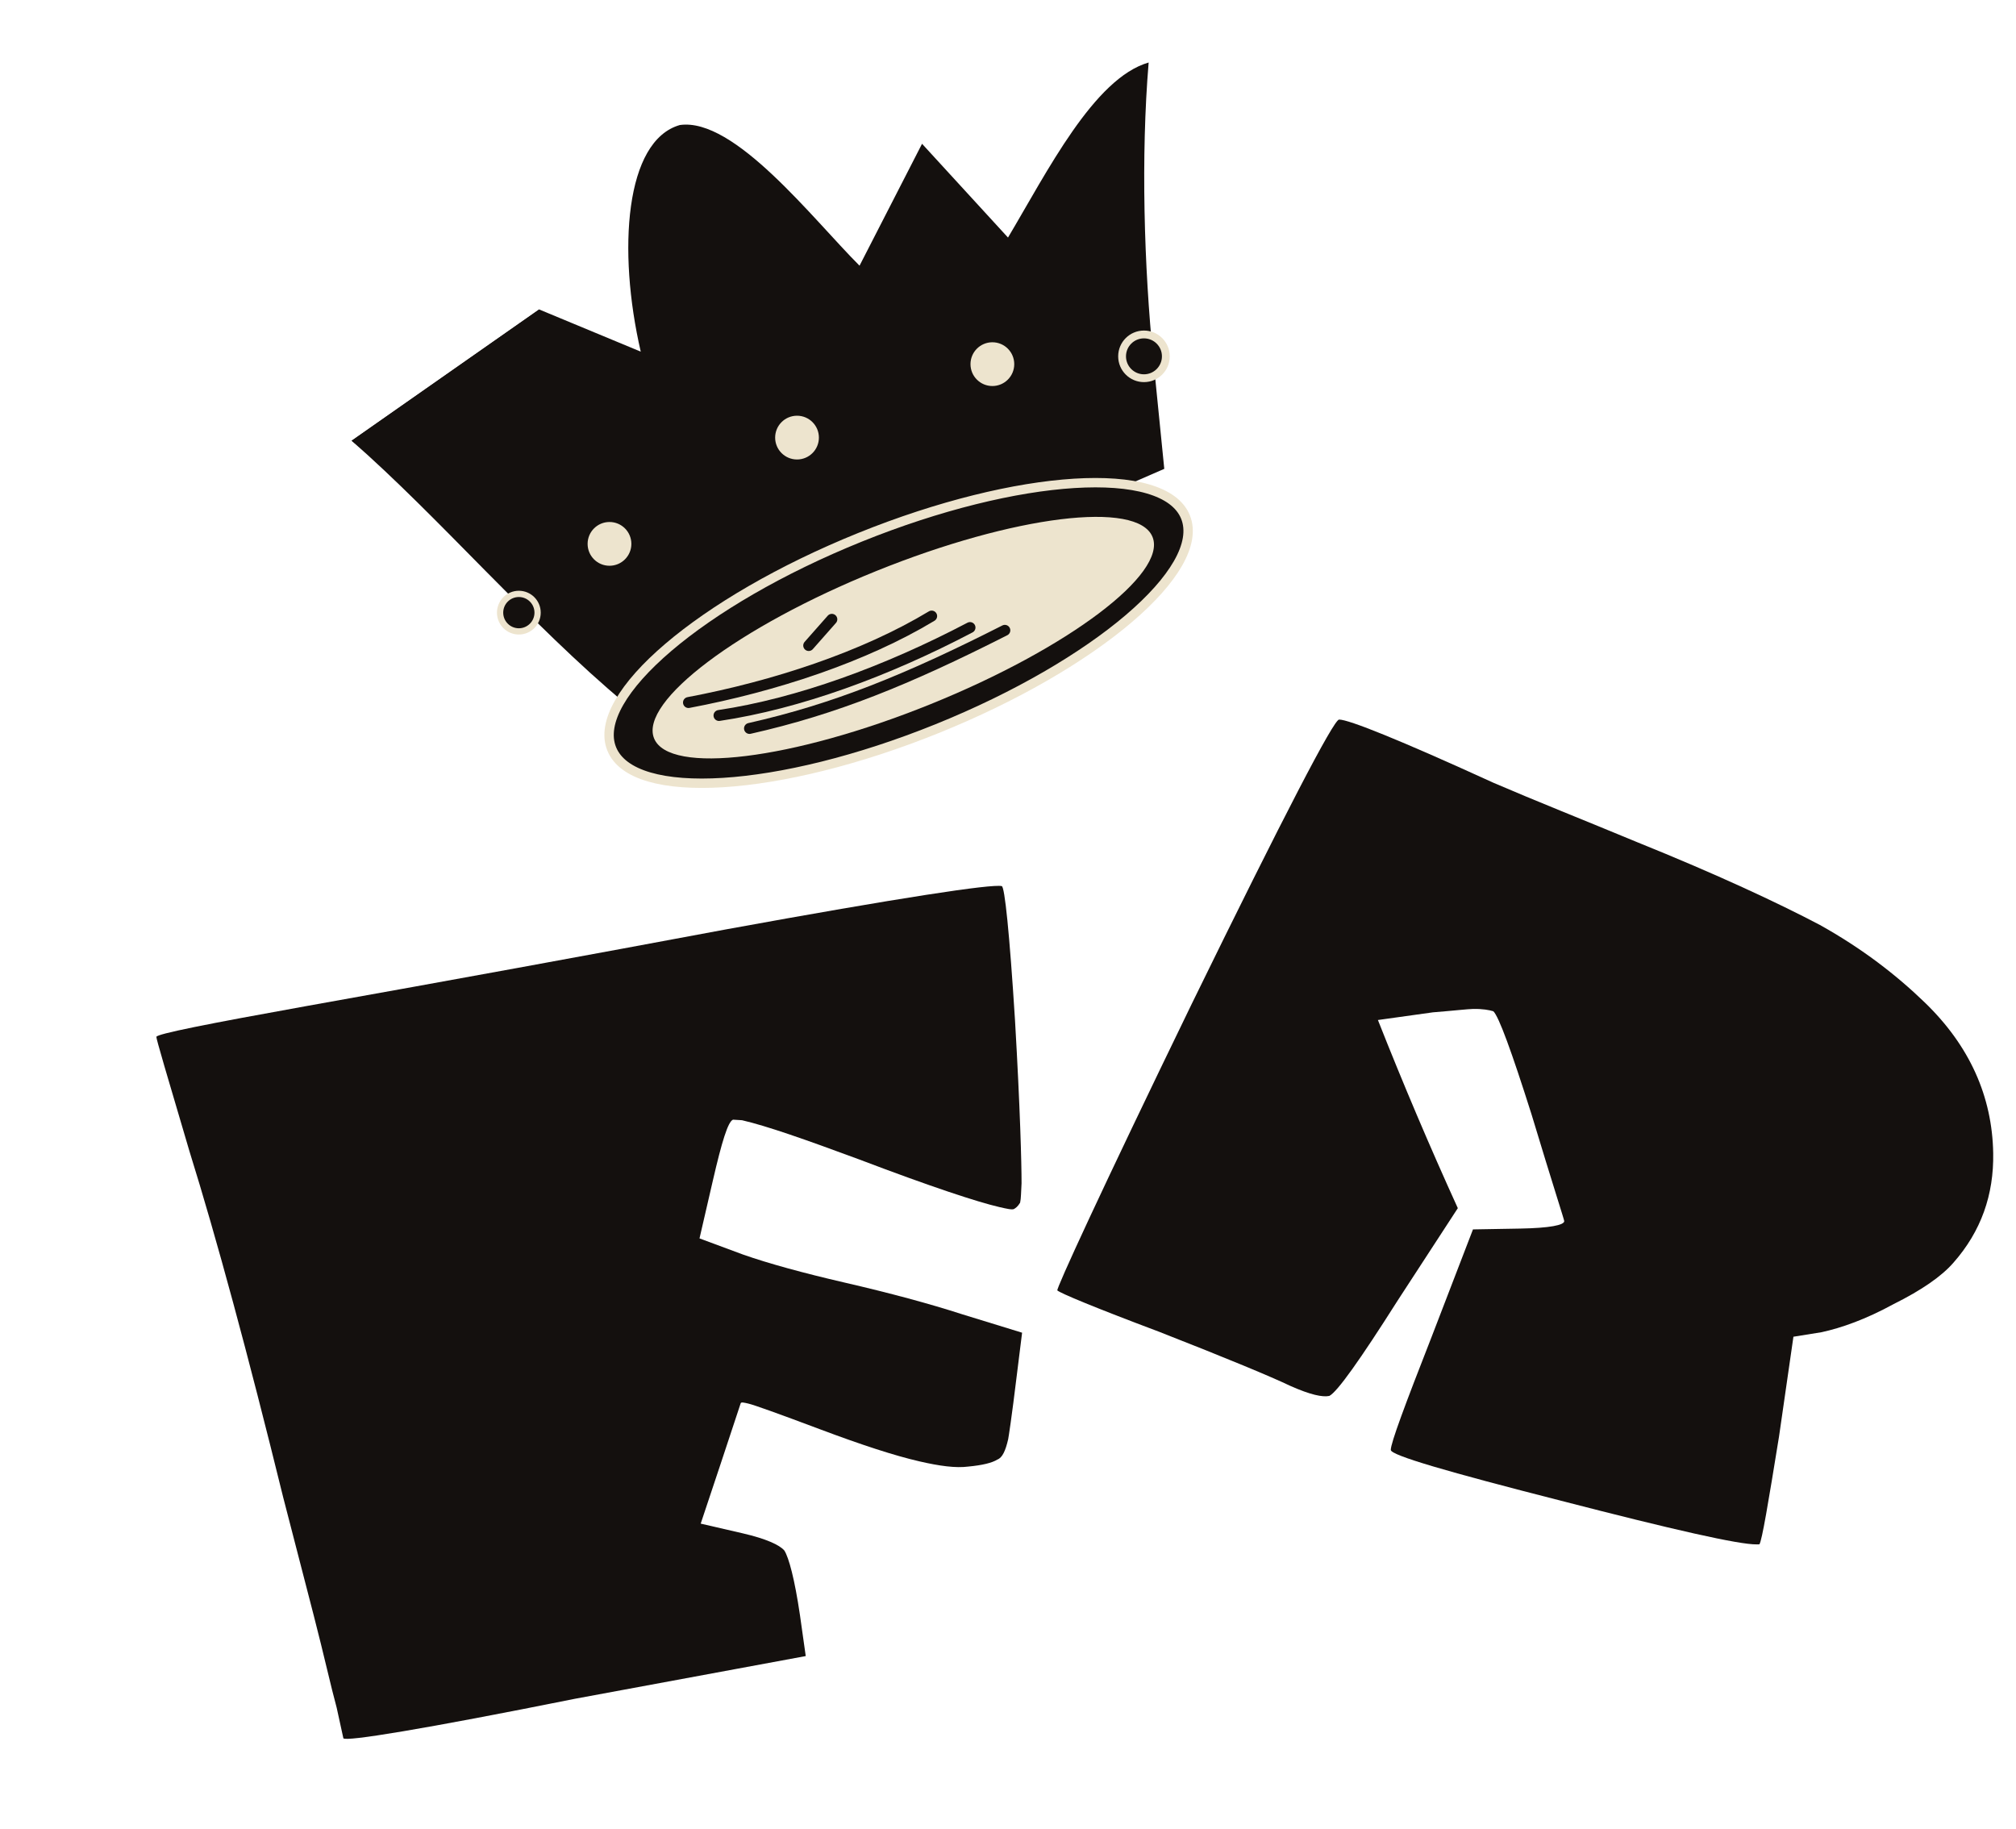
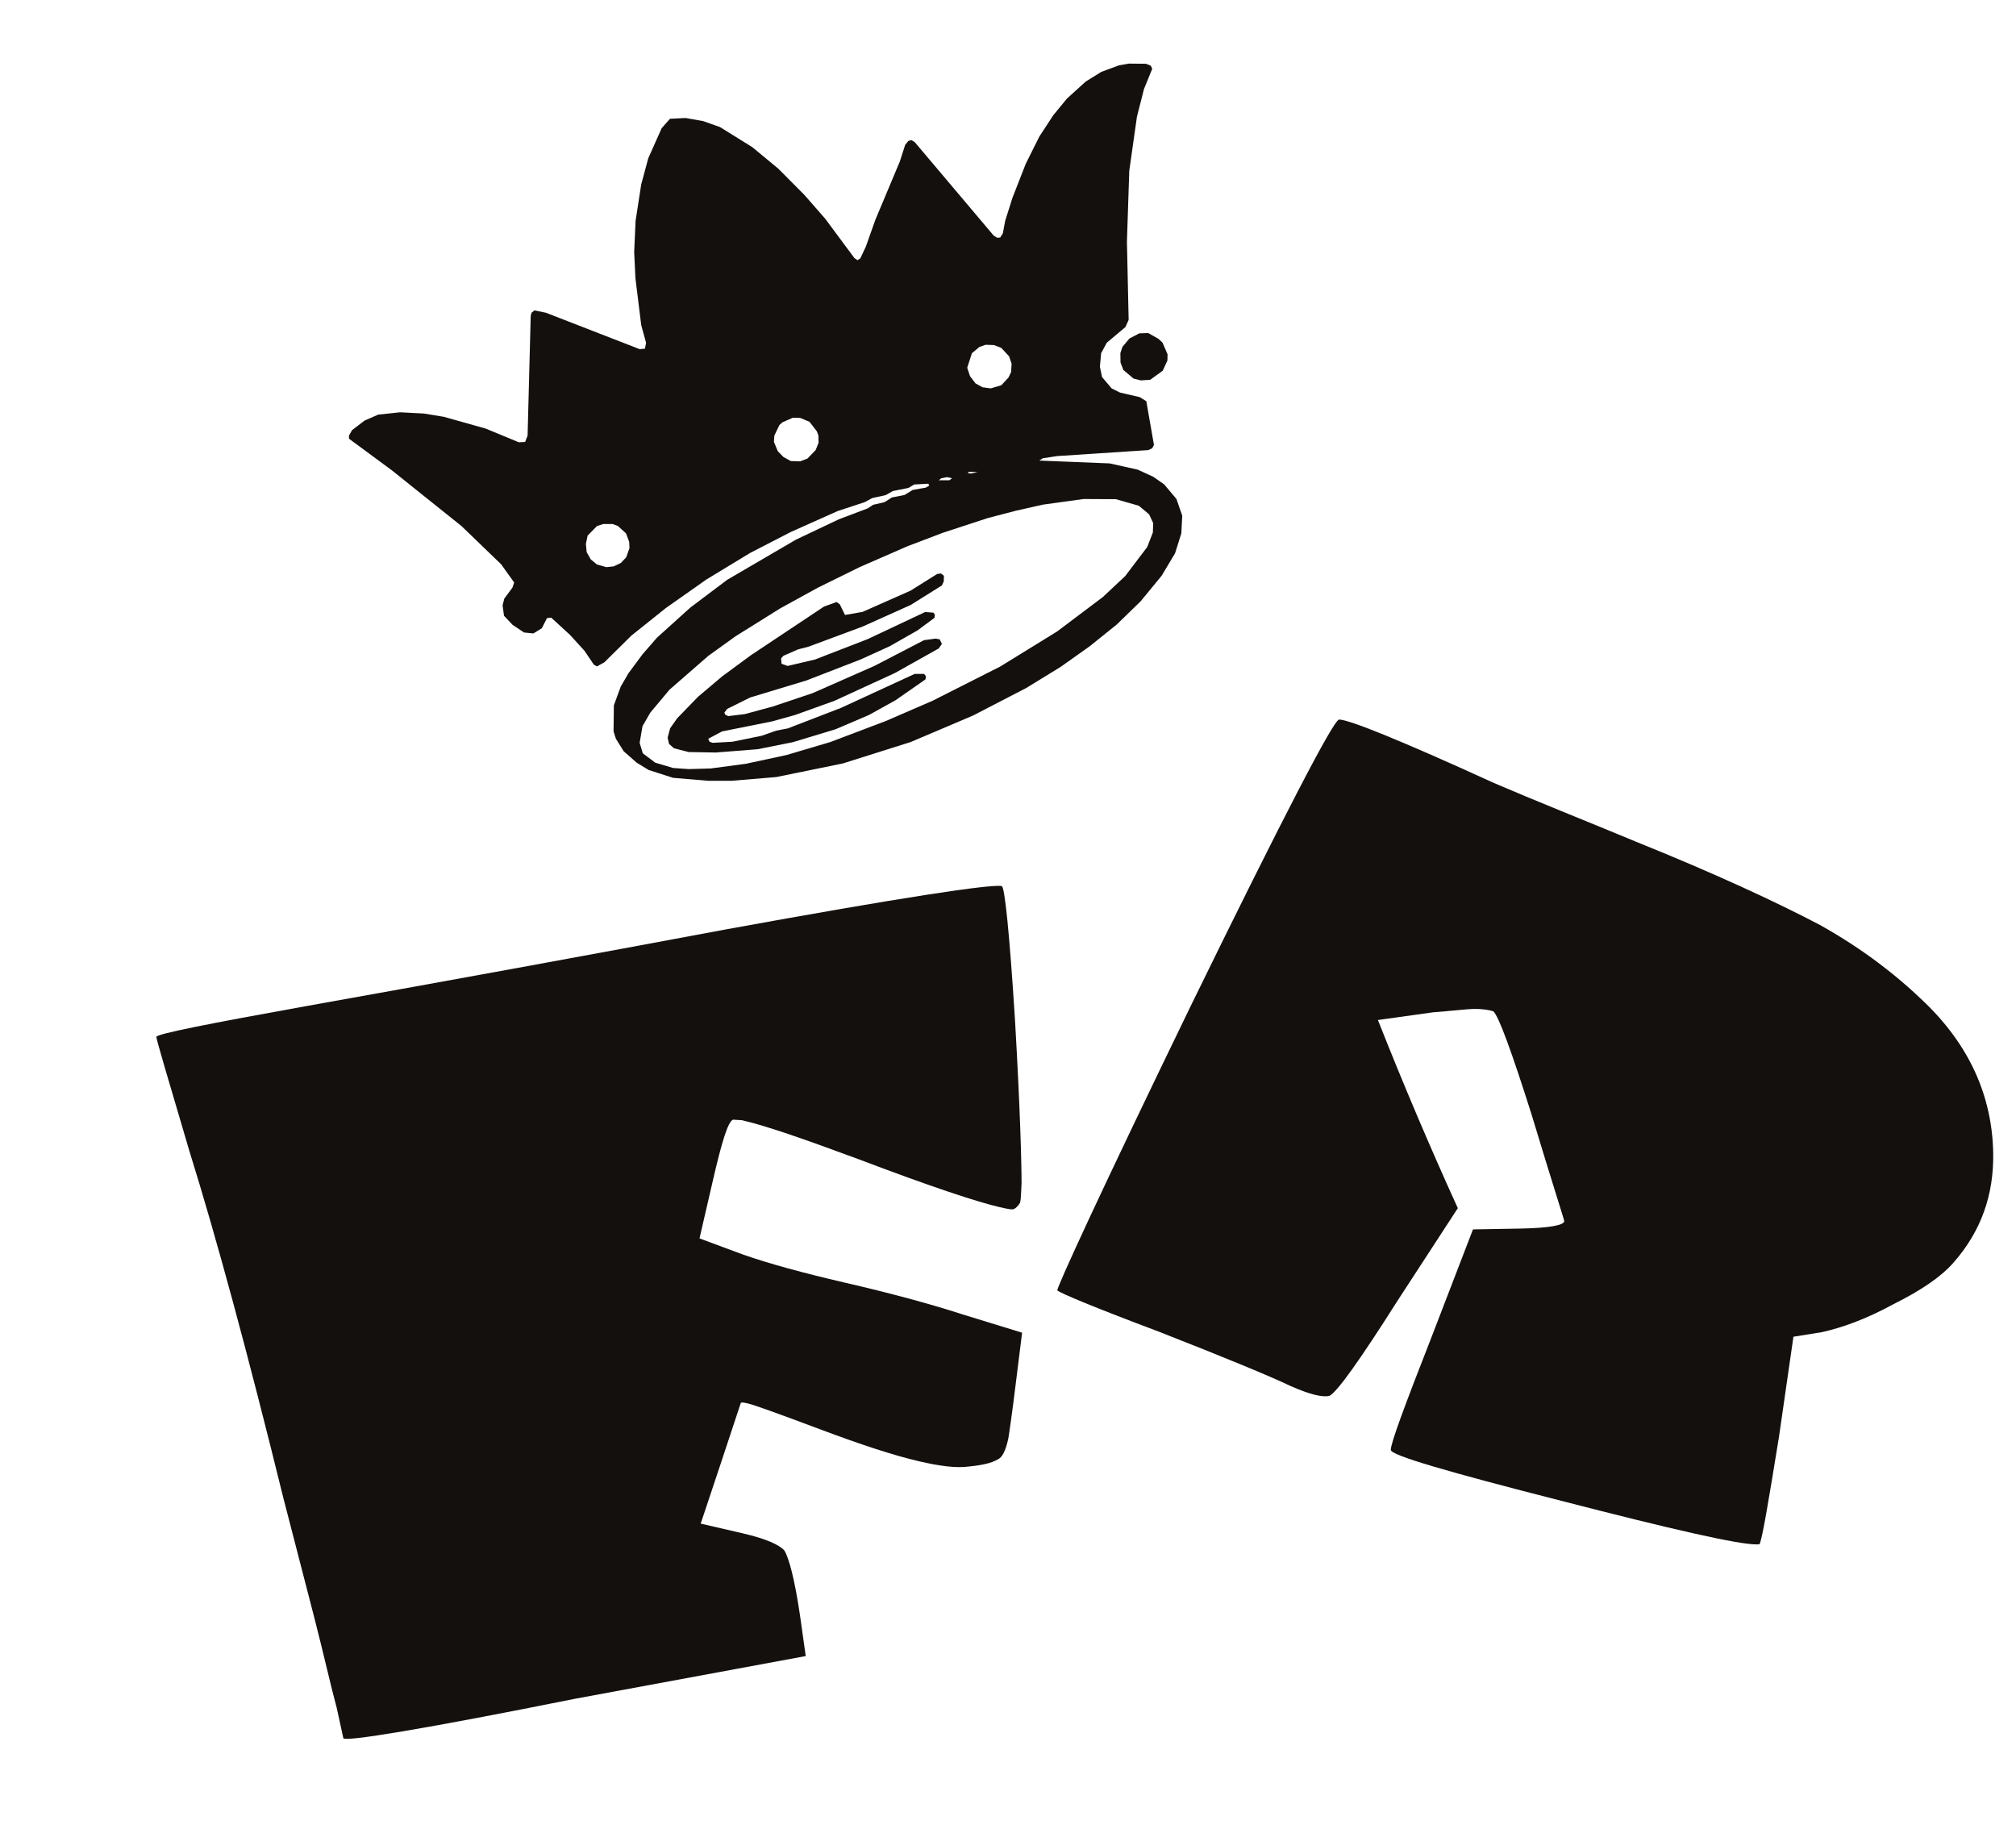
<svg xmlns="http://www.w3.org/2000/svg" viewBox="370 70 1290 1170" role="img" aria-label="Fichín Ricotero">
-   <g transform="translate(590,100)">
-     <path fill="#14100e" d="M5,252 L125,168 L190,195 C175,130 180,60 215,50 C250,45 300,110 330,140 L370,62 L425,122 C450,80 480,20 515,10 C510,70 512,140 518,200 L525,270 L180,420 C120,370 60,300 5,252 Z" />
-     <path fill="#14100e" d="M5,252 L125,168 L150,200 L120,330 C80,310 40,280 5,252 Z" />
-     <ellipse cx="355" cy="375" rx="198" ry="66" transform="rotate(-22 355 375)" fill="#14100e" stroke="#ede4ce" stroke-width="6" />
-     <ellipse cx="358" cy="378" rx="172" ry="46" transform="rotate(-22 358 378)" fill="#ede4ce" />
-     <g fill="none" stroke="#14100e" stroke-width="7" stroke-linecap="round" transform="rotate(-22 358 378)">
-       <path d="M230,380 C280,392 340,394 400,388" />
-       <path d="M215,365 C270,376 330,380 380,372" />
-       <path d="M245,395 C300,404 350,404 420,398" />
-       <path d="M300,360 L320,350" />
-     </g>
-     <circle cx="170" cy="318" r="14" fill="#ede4ce" />
-     <circle cx="290" cy="250" r="14" fill="#ede4ce" />
-     <circle cx="415" cy="203" r="14" fill="#ede4ce" />
-     <circle cx="512" cy="198" r="14" fill="#14100e" stroke="#ede4ce" stroke-width="5" />
-     <circle cx="112" cy="362" r="12" fill="#14100e" stroke="#ede4ce" stroke-width="4" />
-   </g>
+   <path fill="#14100e" fill-rule="evenodd" d="M1092.4,110.7L1103.3,110.8L1106.3,112.0L1107.3,114.0L1102.0,127.0L1097.5,144.7L1092.6,179.3L1091.1,224.7L1092.2,274.7L1090.1,279.3L1078.2,289.3L1074.6,296.0L1073.8,304.7L1075.2,311.3L1081.3,318.5L1086.7,321.2L1099.3,324.1L1103.5,326.7L1108.4,354.7L1107.3,356.8L1104.7,358.0L1046.7,361.8L1037.3,363.2L1035.0,364.7L1080.0,366.5L1098.0,370.5L1108.0,375.1L1115.0,380.0L1122.8,389.3L1126.5,400.0L1125.9,411.3L1121.9,424.0L1113.3,438.4L1099.9,454.7L1084.7,469.5L1067.3,483.5L1048.7,496.7L1026.7,510.2L992.7,527.8L952.7,544.8L909.3,558.5L866.7,567.2L838.0,569.6L823.3,569.6L800.7,567.7L785.1,562.7L777.4,558.0L769.1,550.7L764.1,542.7L762.6,538.0L762.8,521.3L767.2,509.3L772.2,500.7L781.1,488.7L790.4,478.0L811.8,458.7L835.3,441.0L879.3,415.3L906.7,402.3L925.2,395.3L928.7,393.0L936.0,391.3L940.7,388.3L948.8,386.7L954.0,383.5L962.4,382.0L964.6,380.7L964.0,379.5L955.0,380.0L951.3,382.2L941.3,384.2L936.7,386.8L928.1,388.7L923.3,391.3L906.0,397.0L876.0,410.4L850.0,423.8L822.0,440.8L796.0,459.1L774.0,476.7L756.7,493.8L752.0,496.4L750.0,495.3L744.0,486.4L734.7,476.2L722.7,465.2L720.0,465.5L716.7,472.0L711.3,475.3L705.3,474.7L698.0,469.8L692.5,464.0L691.6,457.3L692.7,453.0L697.9,446.0L699.0,442.7L690.7,431.1L665.3,406.6L620.7,370.9L593.3,350.7L593.3,348.7L595.3,345.2L603.3,339.1L612.0,335.3L626.0,333.8L641.3,334.6L654.0,336.7L680.7,344.2L702.0,353.0L706.0,352.8L707.6,348.7L709.6,272.0L710.2,270.0L712.0,268.6L719.3,270.1L779.3,293.4L782.7,293.1L783.4,289.3L780.3,278.0L776.6,248.0L775.8,231.3L776.7,211.3L780.3,188.0L784.8,171.3L793.4,152.0L798.7,146.0L808.7,145.5L820.0,147.5L830.7,151.3L851.3,164.1L868.0,177.9L884.7,194.7L898.0,209.9L916.7,235.1L918.7,236.5L920.5,235.3L924.0,227.9L930.1,210.7L945.8,173.3L949.2,162.7L951.3,160.1L953.3,159.7L955.3,160.9L1005.8,220.7L1008.0,222.1L1010.0,222.0L1011.7,219.3L1013.2,211.3L1017.8,196.7L1026.4,174.7L1035.1,157.3L1044.0,143.7L1052.7,133.1L1064.7,122.2L1074.7,116.0L1086.0,111.8ZM1063.3,389.3L1037.3,392.9L1020.0,396.8L1002.0,401.5L973.3,410.9L950.7,419.5L920.0,432.9L893.4,446.0L869.2,459.3L840.7,477.1L823.3,489.6L798.4,511.3L786.1,526.0L781.1,534.7L779.3,545.3L781.3,552.0L789.3,558.0L800.7,561.4L810.7,562.1L824.7,561.7L847.3,558.7L873.3,553.1L901.3,544.8L936.9,531.3L966.7,518.4L1010.0,496.5L1046.5,474.0L1075.7,452.0L1090.0,438.6L1104.1,420.0L1107.7,410.7L1107.9,404.7L1105.3,399.1L1098.7,393.6L1084.0,389.4ZM756.0,405.3L752.0,406.6L746.0,412.7L744.9,418.0L745.4,423.3L748.0,427.9L752.0,431.2L758.0,432.9L762.7,432.4L767.3,430.2L770.7,426.6L772.8,420.7L772.6,416.7L770.6,411.3L765.3,406.5L762.0,405.3ZM877.3,337.3L870.7,340.2L868.7,342.0L865.5,348.7L865.2,352.7L867.7,358.7L871.3,362.4L876.0,365.0L882.0,365.2L886.7,363.4L891.9,358.0L893.8,353.3L893.7,348.7L892.7,346.0L888.0,339.9L882.0,337.4ZM976.0,375.3L972.3,376.0L970.7,377.3L977.5,377.3L979.2,376.0ZM1000.7,290.6L996.7,292.0L991.9,296.0L988.9,305.3L990.7,310.7L994.2,315.3L998.7,317.8L1004.0,318.5L1010.7,316.5L1015.3,311.6L1017.0,308.0L1017.3,302.7L1015.7,298.0L1010.7,292.6L1006.0,290.8ZM990.0,371.9L989.2,372.7L991.3,373.0L995.6,372.0ZM1099.0,283.3L1104.7,283.1L1111.3,286.8L1113.9,289.3L1117.1,296.7L1117.0,300.7L1114.0,307.2L1106.0,313.0L1100.0,313.4L1095.3,312.2L1088.8,306.7L1087.0,302.0L1086.9,296.0L1088.2,292.0L1092.7,286.6ZM969.6,437.3L972.0,436.9L974.0,438.4L973.9,442.0L972.7,444.6L952.7,457.1L922.0,470.9L887.3,483.8L880.7,485.5L871.3,489.6L869.8,491.3L870.1,494.7L874.0,496.1L891.5,492.0L925.3,478.9L962.0,461.6L967.3,462.0L968.2,463.3L968.0,465.3L957.2,473.3L939.3,483.5L920.6,492.0L886.0,505.4L850.0,516.3L835.3,523.6L833.5,526.0L834.1,527.3L836.0,528.2L846.7,526.9L864.7,522.0L890.0,513.5L929.7,496.0L961.3,479.6L968.7,478.6L971.3,479.1L972.7,482.0L970.7,484.9L942.7,500.6L904.0,518.4L878.7,527.5L864.0,531.6L832.0,538.0L823.2,542.7L824.0,544.6L826.0,545.3L838.7,544.6L857.3,540.8L866.7,537.5L874.0,536.1L908.0,523.0L955.3,501.2L961.3,501.2L962.5,502.7L962.2,504.7L943.1,518.0L926.0,527.5L904.7,536.6L877.3,544.9L854.7,549.4L828.0,551.5L810.7,551.2L801.3,548.8L798.1,546.0L797.2,542.0L798.8,536.0L803.3,529.6L816.7,515.8L832.2,502.7L850.7,489.1L897.3,458.1L905.3,455.2L907.4,456.7L910.7,463.5L922.0,461.5L952.7,447.9Z" />
  <g transform="translate(735,895) rotate(13) scale(0.95,-0.95) translate(-366,-233)">
    <path d="M414 493C523 540 581 563 588 563C590 563 600 534 617 477C634 419 643 384 646 371C647 365 648 361 648 358C647 355 646 354 645 353C644 352 640 352 635 352C620 352 587 355 536 362C497 367 470 370 453 370L447 369C444 367 443 353 443 326V286L474 282C492 280 516 279 545 279C576 279 604 278 627 276L669 273L672 244C675 216 676 202 676 201C676 193 675 188 672 186C669 183 663 180 654 177C646 174 635 173 621 173C604 173 581 175 551 179C521 183 504 185 500 185C497 185 495 185 495 184L491 141L487 99H516C532 99 542 97 546 94C550 90 557 77 566 54L576 28L431 -35C336 -78 287 -98 285 -96L276 -77C269 -64 260 -45 247 -20C234 5 221 30 209 53C164 142 126 213 95 266C69 312 56 335 56 336C56 338 87 352 150 379C239 417 327 455 414 493Z" fill="#14100e" />
  </g>
  <g transform="translate(1345,795) rotate(-1) scale(0.86,-0.86) translate(-405,-227)">
    <path d="M160 328C231 467 269 537 273 537C280 537 318 521 387 488C418 474 454 459 493 442C552 417 597 395 628 378C659 360 684 340 705 319C738 286 754 248 754 206C754 175 744 148 723 125C714 115 699 105 678 95C657 84 639 78 624 75L603 72L591 -2C582 -52 577 -79 575 -82H573C560 -82 511 -70 428 -47C344 -24 302 -11 302 -7C302 -2 313 26 334 77L366 156H401C423 156 434 158 434 161C434 162 426 188 411 241C397 288 388 314 384 318C381 319 376 320 369 320C365 320 355 319 339 318L298 313C316 265 335 218 355 172L309 104C280 60 263 37 257 34C252 33 243 35 228 42C214 49 182 63 131 84C83 103 58 114 56 116C55 117 89 188 160 328Z" fill="#14100e" />
  </g>
</svg>
